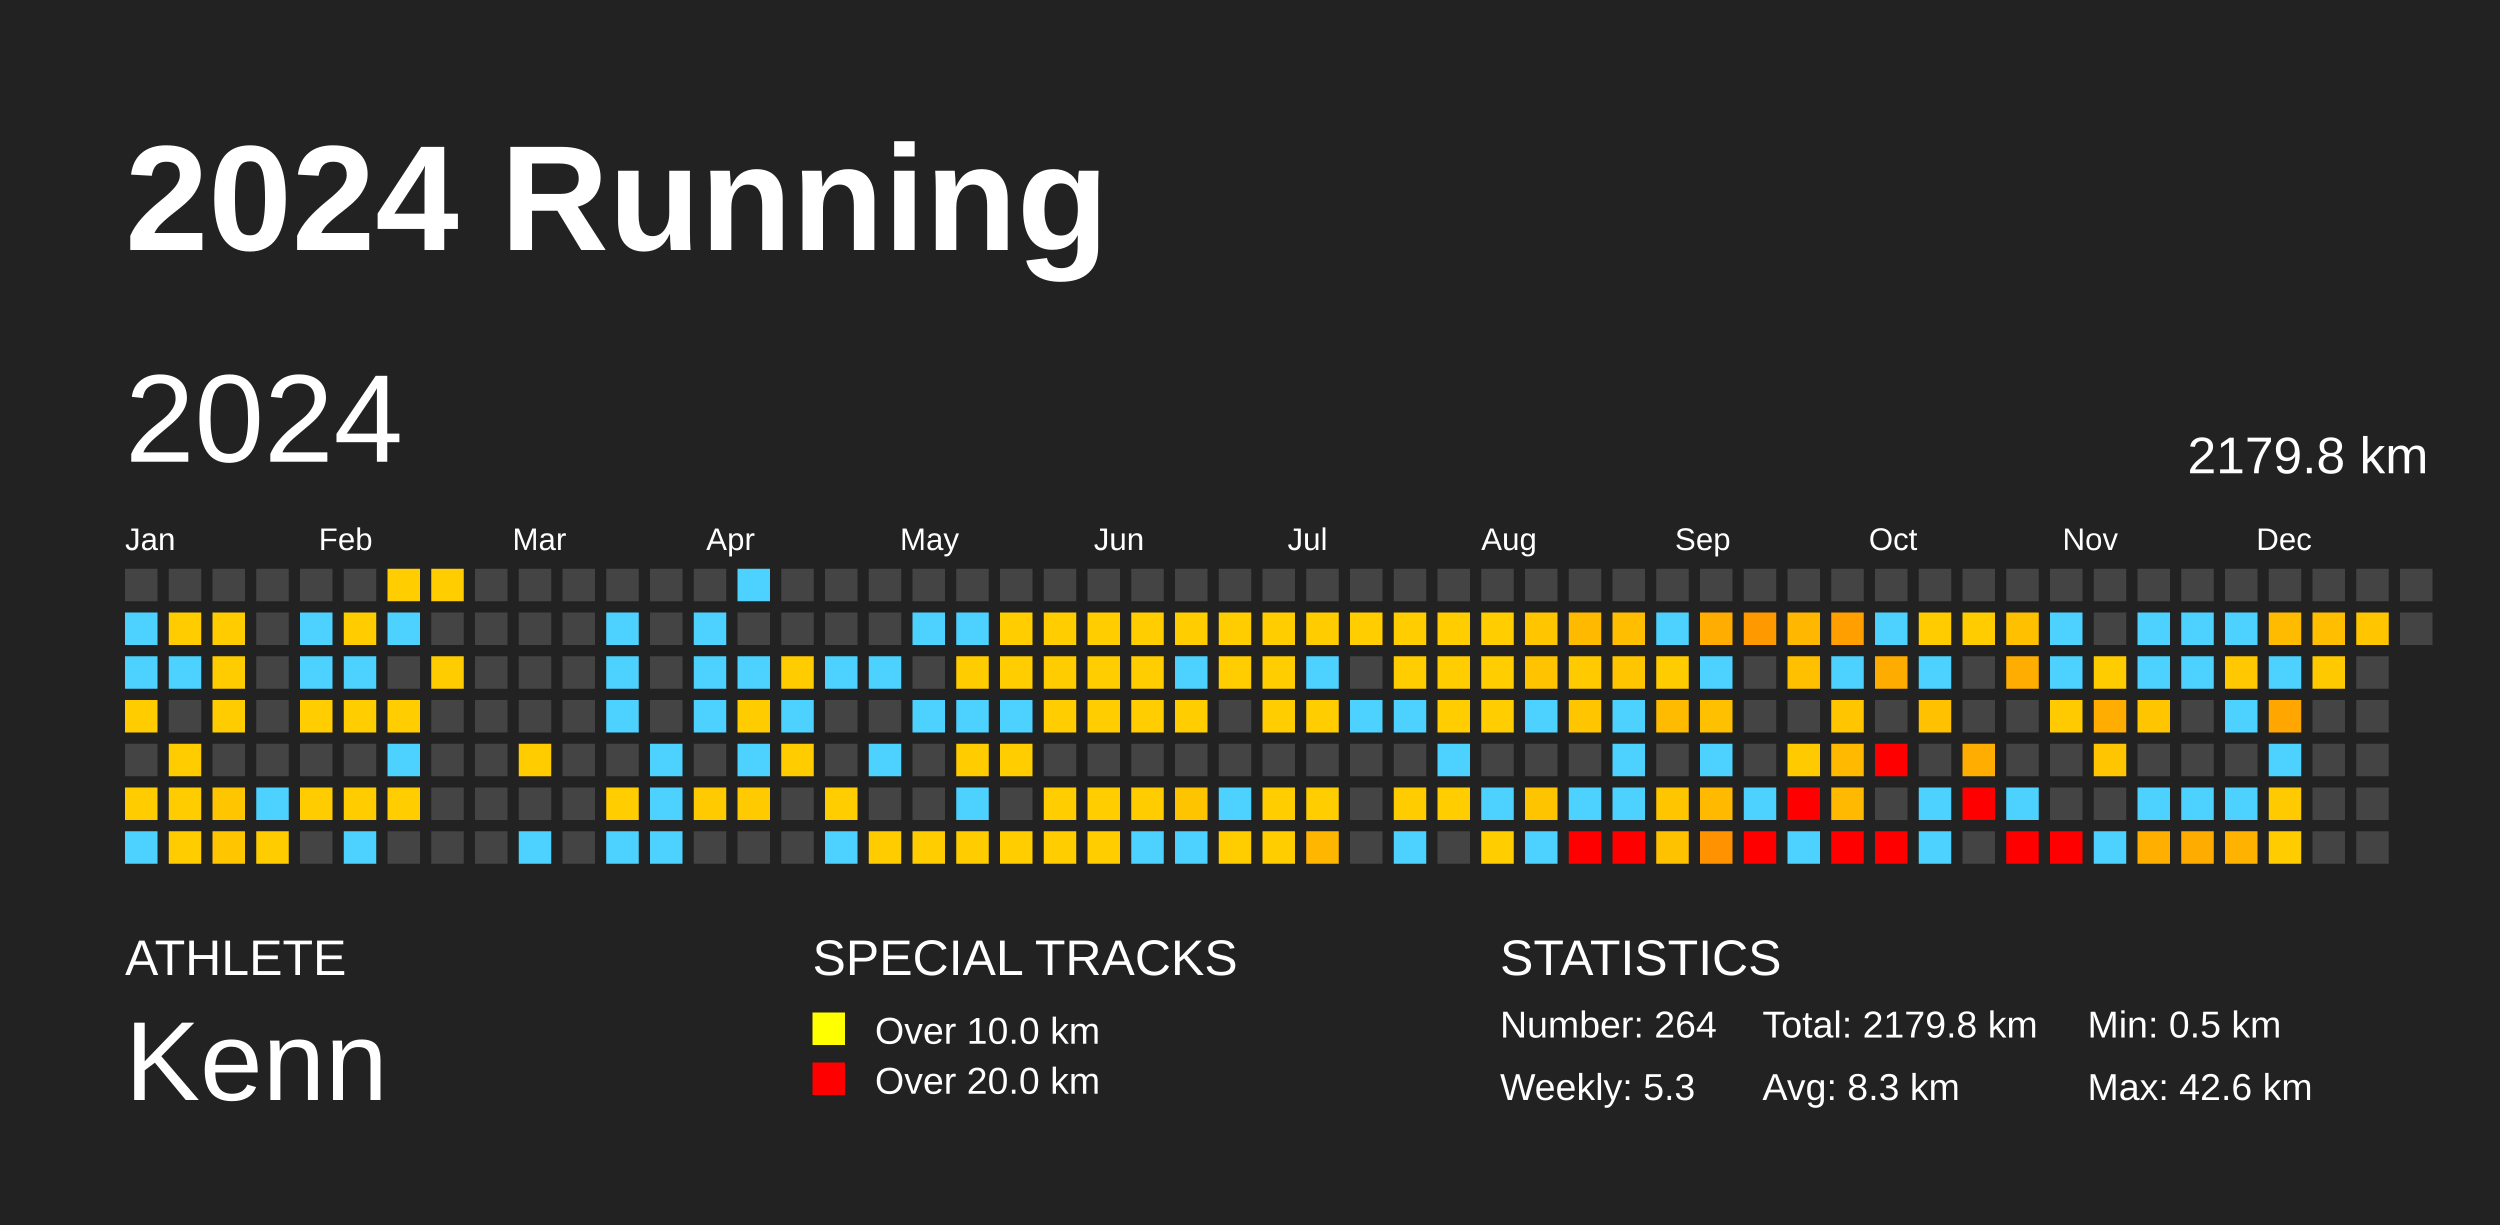
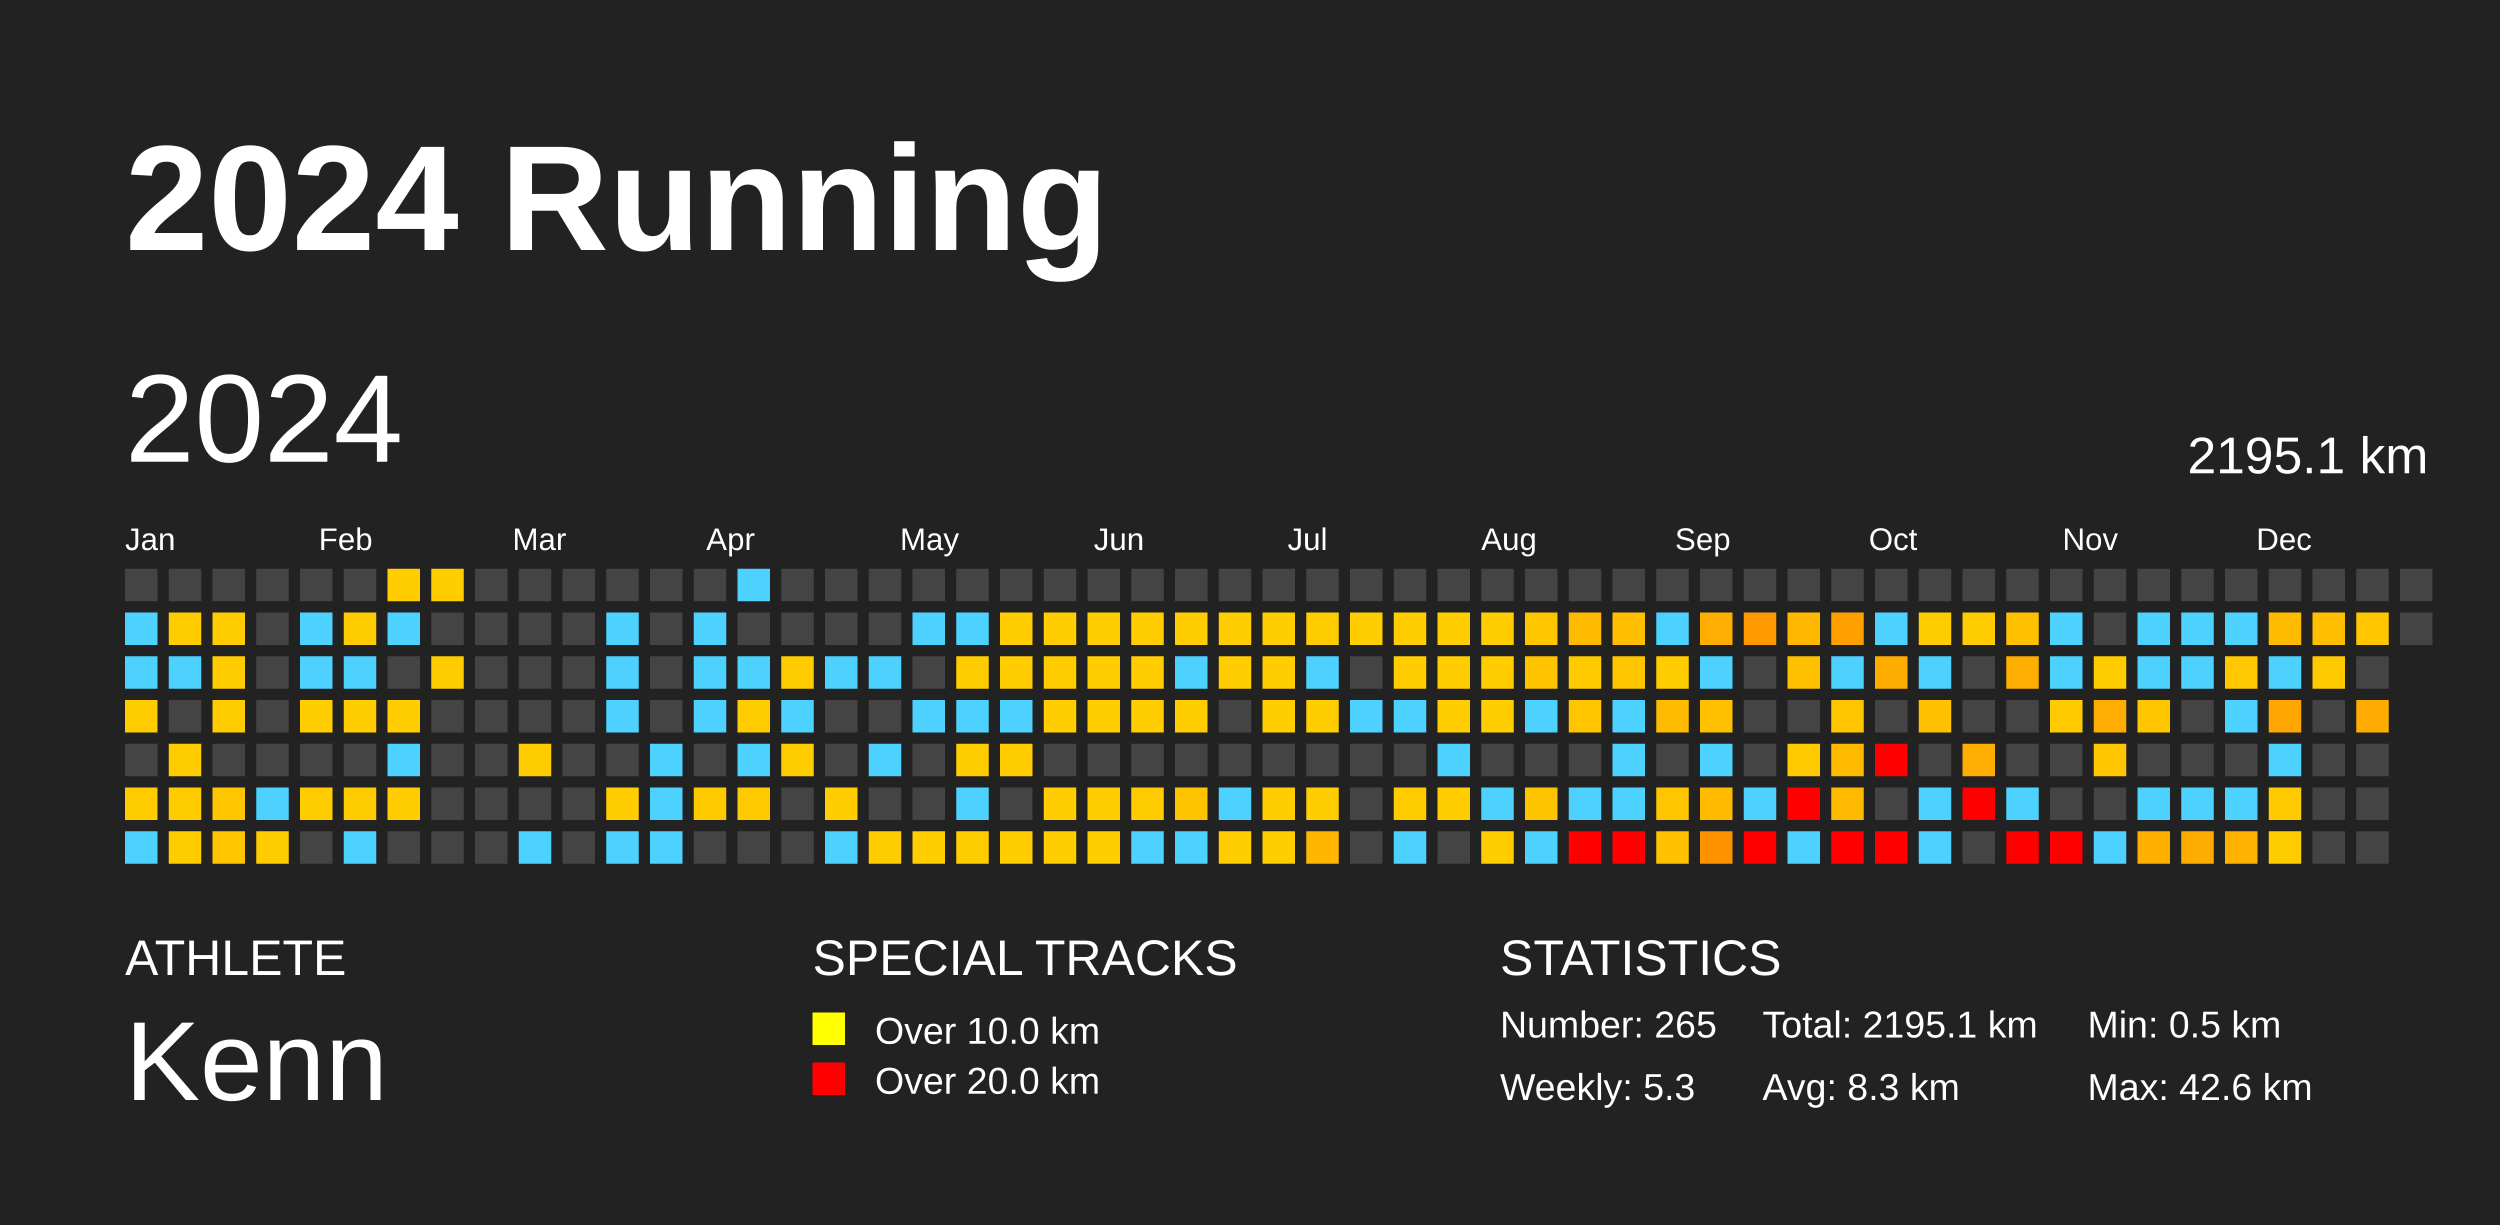
<svg xmlns="http://www.w3.org/2000/svg" baseProfile="full" height="98mm" version="1.1" viewBox="0,0,200,98" width="200mm">
  <defs />
  <rect fill="#222222" height="98" width="200" x="0" y="0" />
  <text fill="#FFFFFF" style="font-size:12px; font-family:Arial; font-weight:bold;" x="10" y="20">2024 Running</text>
  <text fill="#FFFFFF" style="font-size:4px; font-family:Arial" x="10" y="78">ATHLETE</text>
  <text fill="#FFFFFF" style="font-size:9px; font-family:Arial" x="10" y="88">Kenn</text>
  <text fill="#FFFFFF" style="font-size:4px; font-family:Arial" x="65" y="78">SPECIAL TRACKS</text>
  <rect fill="yellow" height="2.6" width="2.6" x="65" y="81" />
  <text fill="#FFFFFF" style="font-size:3px; font-family:Arial" x="70" y="83.5">Over 10.0 km</text>
  <rect fill="red" height="2.6" width="2.6" x="65" y="85" />
  <text fill="#FFFFFF" style="font-size:3px; font-family:Arial" x="70" y="87.5">Over 20.0 km</text>
  <text fill="#FFFFFF" style="font-size:4px; font-family:Arial" x="120" y="78">STATISTICS</text>
-   <text fill="#FFFFFF" style="font-size:3px; font-family:Arial" x="120" y="83">Number: 264</text>
+   <text fill="#FFFFFF" style="font-size:3px; font-family:Arial" x="120" y="83">Number: 265</text>
  <text fill="#FFFFFF" style="font-size:3px; font-family:Arial" x="120" y="88">Weekly: 5.3</text>
-   <text fill="#FFFFFF" style="font-size:3px; font-family:Arial" x="141" y="83">Total: 2179.8 km</text>
+   <text fill="#FFFFFF" style="font-size:3px; font-family:Arial" x="141" y="83">Total: 2195.1 km</text>
  <text fill="#FFFFFF" style="font-size:3px; font-family:Arial" x="141" y="88">Avg: 8.3 km</text>
  <text fill="#FFFFFF" style="font-size:3px; font-family:Arial" x="167" y="83">Min: 0.5 km</text>
  <text fill="#FFFFFF" style="font-size:3px; font-family:Arial" x="167" y="88">Max: 42.6 km</text>
  <text dominant-baseline="hanging" fill="#FFFFFF" style="font-size:10.0px; font-family:Arial;" x="10" y="30">2024</text>
-   <text dominant-baseline="hanging" fill="#FFFFFF" style="font-size:4.125px; font-family:Arial;" x="175" y="35">2179.8 km</text>
+   <text dominant-baseline="hanging" fill="#FFFFFF" style="font-size:4.125px; font-family:Arial;" x="175" y="35">2195.1 km</text>
  <text fill="#FFFFFF" style="font-size:2.5px; font-family:Arial" x="10.0" y="44">Jan</text>
  <text fill="#FFFFFF" style="font-size:2.5px; font-family:Arial" x="25.5" y="44">Feb</text>
  <text fill="#FFFFFF" style="font-size:2.5px; font-family:Arial" x="41.0" y="44">Mar</text>
  <text fill="#FFFFFF" style="font-size:2.5px; font-family:Arial" x="56.5" y="44">Apr</text>
  <text fill="#FFFFFF" style="font-size:2.5px; font-family:Arial" x="72.0" y="44">May</text>
  <text fill="#FFFFFF" style="font-size:2.5px; font-family:Arial" x="87.5" y="44">Jun</text>
  <text fill="#FFFFFF" style="font-size:2.5px; font-family:Arial" x="103.0" y="44">Jul</text>
  <text fill="#FFFFFF" style="font-size:2.5px; font-family:Arial" x="118.5" y="44">Aug</text>
  <text fill="#FFFFFF" style="font-size:2.5px; font-family:Arial" x="134.0" y="44">Sep</text>
  <text fill="#FFFFFF" style="font-size:2.5px; font-family:Arial" x="149.5" y="44">Oct</text>
  <text fill="#FFFFFF" style="font-size:2.5px; font-family:Arial" x="165.0" y="44">Nov</text>
  <text fill="#FFFFFF" style="font-size:2.5px; font-family:Arial" x="180.5" y="44">Dec</text>
  <rect fill="#444444" height="2.6" width="2.6" x="10.0" y="45.5" />
  <rect fill="#4dd2ff" height="2.6" width="2.6" x="10.0" y="49.0" />
  <rect fill="#4dd2ff" height="2.6" width="2.6" x="10.0" y="52.5" />
  <rect fill="#ffcc00" height="2.6" width="2.6" x="10.0" y="56.0" />
  <rect fill="#444444" height="2.6" width="2.6" x="10.0" y="59.5" />
  <rect fill="#ffcc00" height="2.6" width="2.6" x="10.0" y="63.0" />
  <rect fill="#4dd2ff" height="2.6" width="2.6" x="10.0" y="66.5" />
  <rect fill="#444444" height="2.6" width="2.6" x="13.5" y="45.5" />
  <rect fill="#ffcc00" height="2.6" width="2.6" x="13.5" y="49.0" />
  <rect fill="#4dd2ff" height="2.6" width="2.6" x="13.5" y="52.5" />
  <rect fill="#444444" height="2.6" width="2.6" x="13.5" y="56.0" />
  <rect fill="#ffcc00" height="2.6" width="2.6" x="13.5" y="59.5" />
  <rect fill="#ffcc00" height="2.6" width="2.6" x="13.5" y="63.0" />
  <rect fill="#ffcc00" height="2.6" width="2.6" x="13.5" y="66.5" />
  <rect fill="#444444" height="2.6" width="2.6" x="17.0" y="45.5" />
  <rect fill="#ffcc00" height="2.6" width="2.6" x="17.0" y="49.0" />
  <rect fill="#ffcc00" height="2.6" width="2.6" x="17.0" y="52.5" />
  <rect fill="#ffcc00" height="2.6" width="2.6" x="17.0" y="56.0" />
  <rect fill="#444444" height="2.6" width="2.6" x="17.0" y="59.5" />
  <rect fill="#ffc600" height="2.6" width="2.6" x="17.0" y="63.0" />
  <rect fill="#ffc600" height="2.6" width="2.6" x="17.0" y="66.5" />
  <rect fill="#444444" height="2.6" width="2.6" x="20.5" y="45.5" />
  <rect fill="#444444" height="2.6" width="2.6" x="20.5" y="49.0" />
  <rect fill="#444444" height="2.6" width="2.6" x="20.5" y="52.5" />
  <rect fill="#444444" height="2.6" width="2.6" x="20.5" y="56.0" />
  <rect fill="#444444" height="2.6" width="2.6" x="20.5" y="59.5" />
  <rect fill="#4dd2ff" height="2.6" width="2.6" x="20.5" y="63.0" />
  <rect fill="#ffcc00" height="2.6" width="2.6" x="20.5" y="66.5" />
  <rect fill="#444444" height="2.6" width="2.6" x="24.0" y="45.5" />
  <rect fill="#4dd2ff" height="2.6" width="2.6" x="24.0" y="49.0" />
  <rect fill="#4dd2ff" height="2.6" width="2.6" x="24.0" y="52.5" />
  <rect fill="#ffcd00" height="2.6" width="2.6" x="24.0" y="56.0" />
  <rect fill="#444444" height="2.6" width="2.6" x="24.0" y="59.5" />
  <rect fill="#ffcc00" height="2.6" width="2.6" x="24.0" y="63.0" />
  <rect fill="#444444" height="2.6" width="2.6" x="24.0" y="66.5" />
  <rect fill="#444444" height="2.6" width="2.6" x="27.5" y="45.5" />
  <rect fill="#ffcc00" height="2.6" width="2.6" x="27.5" y="49.0" />
  <rect fill="#4dd2ff" height="2.6" width="2.6" x="27.5" y="52.5" />
  <rect fill="#ffcd00" height="2.6" width="2.6" x="27.5" y="56.0" />
  <rect fill="#444444" height="2.6" width="2.6" x="27.5" y="59.5" />
  <rect fill="#ffcc00" height="2.6" width="2.6" x="27.5" y="63.0" />
  <rect fill="#4dd2ff" height="2.6" width="2.6" x="27.5" y="66.5" />
  <rect fill="#ffcd00" height="2.6" width="2.6" x="31.0" y="45.5" />
  <rect fill="#4dd2ff" height="2.6" width="2.6" x="31.0" y="49.0" />
  <rect fill="#444444" height="2.6" width="2.6" x="31.0" y="52.5" />
  <rect fill="#ffcd00" height="2.6" width="2.6" x="31.0" y="56.0" />
  <rect fill="#4dd2ff" height="2.6" width="2.6" x="31.0" y="59.5" />
  <rect fill="#ffcd00" height="2.6" width="2.6" x="31.0" y="63.0" />
  <rect fill="#444444" height="2.6" width="2.6" x="31.0" y="66.5" />
  <rect fill="#ffcd00" height="2.6" width="2.6" x="34.5" y="45.5" />
  <rect fill="#444444" height="2.6" width="2.6" x="34.5" y="49.0" />
  <rect fill="#ffcc00" height="2.6" width="2.6" x="34.5" y="52.5" />
  <rect fill="#444444" height="2.6" width="2.6" x="34.5" y="56.0" />
  <rect fill="#444444" height="2.6" width="2.6" x="34.5" y="59.5" />
  <rect fill="#444444" height="2.6" width="2.6" x="34.5" y="63.0" />
  <rect fill="#444444" height="2.6" width="2.6" x="34.5" y="66.5" />
  <rect fill="#444444" height="2.6" width="2.6" x="38.0" y="45.5" />
  <rect fill="#444444" height="2.6" width="2.6" x="38.0" y="49.0" />
  <rect fill="#444444" height="2.6" width="2.6" x="38.0" y="52.5" />
  <rect fill="#444444" height="2.6" width="2.6" x="38.0" y="56.0" />
  <rect fill="#444444" height="2.6" width="2.6" x="38.0" y="59.5" />
  <rect fill="#444444" height="2.6" width="2.6" x="38.0" y="63.0" />
  <rect fill="#444444" height="2.6" width="2.6" x="38.0" y="66.5" />
  <rect fill="#444444" height="2.6" width="2.6" x="41.5" y="45.5" />
  <rect fill="#444444" height="2.6" width="2.6" x="41.5" y="49.0" />
  <rect fill="#444444" height="2.6" width="2.6" x="41.5" y="52.5" />
  <rect fill="#444444" height="2.6" width="2.6" x="41.5" y="56.0" />
  <rect fill="#ffcc00" height="2.6" width="2.6" x="41.5" y="59.5" />
  <rect fill="#444444" height="2.6" width="2.6" x="41.5" y="63.0" />
  <rect fill="#4dd2ff" height="2.6" width="2.6" x="41.5" y="66.5" />
  <rect fill="#444444" height="2.6" width="2.6" x="45.0" y="45.5" />
  <rect fill="#444444" height="2.6" width="2.6" x="45.0" y="49.0" />
  <rect fill="#444444" height="2.6" width="2.6" x="45.0" y="52.5" />
  <rect fill="#444444" height="2.6" width="2.6" x="45.0" y="56.0" />
  <rect fill="#444444" height="2.6" width="2.6" x="45.0" y="59.5" />
  <rect fill="#444444" height="2.6" width="2.6" x="45.0" y="63.0" />
  <rect fill="#444444" height="2.6" width="2.6" x="45.0" y="66.5" />
  <rect fill="#444444" height="2.6" width="2.6" x="48.5" y="45.5" />
  <rect fill="#4dd2ff" height="2.6" width="2.6" x="48.5" y="49.0" />
  <rect fill="#4dd2ff" height="2.6" width="2.6" x="48.5" y="52.5" />
  <rect fill="#4dd2ff" height="2.6" width="2.6" x="48.5" y="56.0" />
  <rect fill="#444444" height="2.6" width="2.6" x="48.5" y="59.5" />
  <rect fill="#ffcd00" height="2.6" width="2.6" x="48.5" y="63.0" />
  <rect fill="#4dd2ff" height="2.6" width="2.6" x="48.5" y="66.5" />
  <rect fill="#444444" height="2.6" width="2.6" x="52.0" y="45.5" />
  <rect fill="#444444" height="2.6" width="2.6" x="52.0" y="49.0" />
  <rect fill="#444444" height="2.6" width="2.6" x="52.0" y="52.5" />
  <rect fill="#444444" height="2.6" width="2.6" x="52.0" y="56.0" />
  <rect fill="#4dd2ff" height="2.6" width="2.6" x="52.0" y="59.5" />
  <rect fill="#4dd2ff" height="2.6" width="2.6" x="52.0" y="63.0" />
  <rect fill="#4dd2ff" height="2.6" width="2.6" x="52.0" y="66.5" />
  <rect fill="#444444" height="2.6" width="2.6" x="55.5" y="45.5" />
  <rect fill="#4dd2ff" height="2.6" width="2.6" x="55.5" y="49.0" />
  <rect fill="#4dd2ff" height="2.6" width="2.6" x="55.5" y="52.5" />
  <rect fill="#4dd2ff" height="2.6" width="2.6" x="55.5" y="56.0" />
  <rect fill="#444444" height="2.6" width="2.6" x="55.5" y="59.5" />
  <rect fill="#ffca00" height="2.6" width="2.6" x="55.5" y="63.0" />
  <rect fill="#444444" height="2.6" width="2.6" x="55.5" y="66.5" />
  <rect fill="#4dd2ff" height="2.6" width="2.6" x="59.0" y="45.5" />
  <rect fill="#444444" height="2.6" width="2.6" x="59.0" y="49.0" />
  <rect fill="#4dd2ff" height="2.6" width="2.6" x="59.0" y="52.5" />
  <rect fill="#ffcc00" height="2.6" width="2.6" x="59.0" y="56.0" />
  <rect fill="#4dd2ff" height="2.6" width="2.6" x="59.0" y="59.5" />
  <rect fill="#ffcb00" height="2.6" width="2.6" x="59.0" y="63.0" />
  <rect fill="#444444" height="2.6" width="2.6" x="59.0" y="66.5" />
  <rect fill="#444444" height="2.6" width="2.6" x="62.5" y="45.5" />
  <rect fill="#444444" height="2.6" width="2.6" x="62.5" y="49.0" />
  <rect fill="#ffcc00" height="2.6" width="2.6" x="62.5" y="52.5" />
  <rect fill="#4dd2ff" height="2.6" width="2.6" x="62.5" y="56.0" />
  <rect fill="#ffcc00" height="2.6" width="2.6" x="62.5" y="59.5" />
  <rect fill="#444444" height="2.6" width="2.6" x="62.5" y="63.0" />
  <rect fill="#444444" height="2.6" width="2.6" x="62.5" y="66.5" />
  <rect fill="#444444" height="2.6" width="2.6" x="66.0" y="45.5" />
  <rect fill="#444444" height="2.6" width="2.6" x="66.0" y="49.0" />
  <rect fill="#4dd2ff" height="2.6" width="2.6" x="66.0" y="52.5" />
  <rect fill="#444444" height="2.6" width="2.6" x="66.0" y="56.0" />
  <rect fill="#444444" height="2.6" width="2.6" x="66.0" y="59.5" />
  <rect fill="#ffcd00" height="2.6" width="2.6" x="66.0" y="63.0" />
  <rect fill="#4dd2ff" height="2.6" width="2.6" x="66.0" y="66.5" />
  <rect fill="#444444" height="2.6" width="2.6" x="69.5" y="45.5" />
  <rect fill="#444444" height="2.6" width="2.6" x="69.5" y="49.0" />
  <rect fill="#4dd2ff" height="2.6" width="2.6" x="69.5" y="52.5" />
  <rect fill="#444444" height="2.6" width="2.6" x="69.5" y="56.0" />
  <rect fill="#4dd2ff" height="2.6" width="2.6" x="69.5" y="59.5" />
  <rect fill="#444444" height="2.6" width="2.6" x="69.5" y="63.0" />
  <rect fill="#ffcc00" height="2.6" width="2.6" x="69.5" y="66.5" />
  <rect fill="#444444" height="2.6" width="2.6" x="73.0" y="45.5" />
  <rect fill="#4dd2ff" height="2.6" width="2.6" x="73.0" y="49.0" />
  <rect fill="#444444" height="2.6" width="2.6" x="73.0" y="52.5" />
  <rect fill="#4dd2ff" height="2.6" width="2.6" x="73.0" y="56.0" />
  <rect fill="#444444" height="2.6" width="2.6" x="73.0" y="59.5" />
  <rect fill="#444444" height="2.6" width="2.6" x="73.0" y="63.0" />
  <rect fill="#ffcd00" height="2.6" width="2.6" x="73.0" y="66.5" />
  <rect fill="#444444" height="2.6" width="2.6" x="76.5" y="45.5" />
  <rect fill="#4dd2ff" height="2.6" width="2.6" x="76.5" y="49.0" />
  <rect fill="#ffcc00" height="2.6" width="2.6" x="76.5" y="52.5" />
  <rect fill="#4dd2ff" height="2.6" width="2.6" x="76.5" y="56.0" />
  <rect fill="#ffcc00" height="2.6" width="2.6" x="76.5" y="59.5" />
  <rect fill="#4dd2ff" height="2.6" width="2.6" x="76.5" y="63.0" />
  <rect fill="#ffcc00" height="2.6" width="2.6" x="76.5" y="66.5" />
  <rect fill="#444444" height="2.6" width="2.6" x="80.0" y="45.5" />
  <rect fill="#ffcd00" height="2.6" width="2.6" x="80.0" y="49.0" />
  <rect fill="#ffcd00" height="2.6" width="2.6" x="80.0" y="52.5" />
  <rect fill="#4dd2ff" height="2.6" width="2.6" x="80.0" y="56.0" />
  <rect fill="#ffcd00" height="2.6" width="2.6" x="80.0" y="59.5" />
  <rect fill="#444444" height="2.6" width="2.6" x="80.0" y="63.0" />
  <rect fill="#ffcd00" height="2.6" width="2.6" x="80.0" y="66.5" />
  <rect fill="#444444" height="2.6" width="2.6" x="83.5" y="45.5" />
  <rect fill="#ffcd00" height="2.6" width="2.6" x="83.5" y="49.0" />
  <rect fill="#ffcc00" height="2.6" width="2.6" x="83.5" y="52.5" />
  <rect fill="#ffcd00" height="2.6" width="2.6" x="83.5" y="56.0" />
  <rect fill="#444444" height="2.6" width="2.6" x="83.5" y="59.5" />
  <rect fill="#ffcd00" height="2.6" width="2.6" x="83.5" y="63.0" />
  <rect fill="#ffcd00" height="2.6" width="2.6" x="83.5" y="66.5" />
  <rect fill="#444444" height="2.6" width="2.6" x="87.0" y="45.5" />
  <rect fill="#ffcd00" height="2.6" width="2.6" x="87.0" y="49.0" />
  <rect fill="#ffcd00" height="2.6" width="2.6" x="87.0" y="52.5" />
  <rect fill="#ffcd00" height="2.6" width="2.6" x="87.0" y="56.0" />
  <rect fill="#444444" height="2.6" width="2.6" x="87.0" y="59.5" />
  <rect fill="#ffcd00" height="2.6" width="2.6" x="87.0" y="63.0" />
  <rect fill="#ffcd00" height="2.6" width="2.6" x="87.0" y="66.5" />
  <rect fill="#444444" height="2.6" width="2.6" x="90.5" y="45.5" />
  <rect fill="#ffcd00" height="2.6" width="2.6" x="90.5" y="49.0" />
  <rect fill="#ffcd00" height="2.6" width="2.6" x="90.5" y="52.5" />
  <rect fill="#ffcd00" height="2.6" width="2.6" x="90.5" y="56.0" />
  <rect fill="#444444" height="2.6" width="2.6" x="90.5" y="59.5" />
  <rect fill="#ffcc00" height="2.6" width="2.6" x="90.5" y="63.0" />
  <rect fill="#4dd2ff" height="2.6" width="2.6" x="90.5" y="66.5" />
  <rect fill="#444444" height="2.6" width="2.6" x="94.0" y="45.5" />
  <rect fill="#ffcd00" height="2.6" width="2.6" x="94.0" y="49.0" />
  <rect fill="#4dd2ff" height="2.6" width="2.6" x="94.0" y="52.5" />
  <rect fill="#ffcd00" height="2.6" width="2.6" x="94.0" y="56.0" />
  <rect fill="#444444" height="2.6" width="2.6" x="94.0" y="59.5" />
  <rect fill="#ffc400" height="2.6" width="2.6" x="94.0" y="63.0" />
  <rect fill="#4dd2ff" height="2.6" width="2.6" x="94.0" y="66.5" />
  <rect fill="#444444" height="2.6" width="2.6" x="97.5" y="45.5" />
  <rect fill="#ffcd00" height="2.6" width="2.6" x="97.5" y="49.0" />
  <rect fill="#ffcd00" height="2.6" width="2.6" x="97.5" y="52.5" />
  <rect fill="#444444" height="2.6" width="2.6" x="97.5" y="56.0" />
  <rect fill="#444444" height="2.6" width="2.6" x="97.5" y="59.5" />
  <rect fill="#4dd2ff" height="2.6" width="2.6" x="97.5" y="63.0" />
  <rect fill="#ffcd00" height="2.6" width="2.6" x="97.5" y="66.5" />
  <rect fill="#444444" height="2.6" width="2.6" x="101.0" y="45.5" />
  <rect fill="#ffcd00" height="2.6" width="2.6" x="101.0" y="49.0" />
  <rect fill="#ffcd00" height="2.6" width="2.6" x="101.0" y="52.5" />
  <rect fill="#ffcd00" height="2.6" width="2.6" x="101.0" y="56.0" />
  <rect fill="#444444" height="2.6" width="2.6" x="101.0" y="59.5" />
  <rect fill="#ffcd00" height="2.6" width="2.6" x="101.0" y="63.0" />
  <rect fill="#ffcd00" height="2.6" width="2.6" x="101.0" y="66.5" />
  <rect fill="#444444" height="2.6" width="2.6" x="104.5" y="45.5" />
  <rect fill="#ffcc00" height="2.6" width="2.6" x="104.5" y="49.0" />
  <rect fill="#4dd2ff" height="2.6" width="2.6" x="104.5" y="52.5" />
  <rect fill="#ffcd00" height="2.6" width="2.6" x="104.5" y="56.0" />
  <rect fill="#444444" height="2.6" width="2.6" x="104.5" y="59.5" />
  <rect fill="#ffcd00" height="2.6" width="2.6" x="104.5" y="63.0" />
  <rect fill="#ffb600" height="2.6" width="2.6" x="104.5" y="66.5" />
  <rect fill="#444444" height="2.6" width="2.6" x="108.0" y="45.5" />
  <rect fill="#ffcd00" height="2.6" width="2.6" x="108.0" y="49.0" />
  <rect fill="#444444" height="2.6" width="2.6" x="108.0" y="52.5" />
  <rect fill="#4dd2ff" height="2.6" width="2.6" x="108.0" y="56.0" />
  <rect fill="#444444" height="2.6" width="2.6" x="108.0" y="59.5" />
  <rect fill="#444444" height="2.6" width="2.6" x="108.0" y="63.0" />
  <rect fill="#444444" height="2.6" width="2.6" x="108.0" y="66.5" />
  <rect fill="#444444" height="2.6" width="2.6" x="111.5" y="45.5" />
  <rect fill="#ffcd00" height="2.6" width="2.6" x="111.5" y="49.0" />
  <rect fill="#ffcd00" height="2.6" width="2.6" x="111.5" y="52.5" />
  <rect fill="#4dd2ff" height="2.6" width="2.6" x="111.5" y="56.0" />
  <rect fill="#444444" height="2.6" width="2.6" x="111.5" y="59.5" />
  <rect fill="#ffcc00" height="2.6" width="2.6" x="111.5" y="63.0" />
  <rect fill="#4dd2ff" height="2.6" width="2.6" x="111.5" y="66.5" />
  <rect fill="#444444" height="2.6" width="2.6" x="115.0" y="45.5" />
  <rect fill="#ffcd00" height="2.6" width="2.6" x="115.0" y="49.0" />
  <rect fill="#ffcd00" height="2.6" width="2.6" x="115.0" y="52.5" />
  <rect fill="#ffcd00" height="2.6" width="2.6" x="115.0" y="56.0" />
  <rect fill="#4dd2ff" height="2.6" width="2.6" x="115.0" y="59.5" />
  <rect fill="#ffcd00" height="2.6" width="2.6" x="115.0" y="63.0" />
  <rect fill="#444444" height="2.6" width="2.6" x="115.0" y="66.5" />
  <rect fill="#444444" height="2.6" width="2.6" x="118.5" y="45.5" />
  <rect fill="#ffcd00" height="2.6" width="2.6" x="118.5" y="49.0" />
  <rect fill="#ffcd00" height="2.6" width="2.6" x="118.5" y="52.5" />
  <rect fill="#ffcd00" height="2.6" width="2.6" x="118.5" y="56.0" />
  <rect fill="#444444" height="2.6" width="2.6" x="118.5" y="59.5" />
  <rect fill="#4dd2ff" height="2.6" width="2.6" x="118.5" y="63.0" />
  <rect fill="#ffcd00" height="2.6" width="2.6" x="118.5" y="66.5" />
  <rect fill="#444444" height="2.6" width="2.6" x="122.0" y="45.5" />
  <rect fill="#ffc600" height="2.6" width="2.6" x="122.0" y="49.0" />
  <rect fill="#ffc300" height="2.6" width="2.6" x="122.0" y="52.5" />
  <rect fill="#4dd2ff" height="2.6" width="2.6" x="122.0" y="56.0" />
  <rect fill="#444444" height="2.6" width="2.6" x="122.0" y="59.5" />
  <rect fill="#ffc400" height="2.6" width="2.6" x="122.0" y="63.0" />
  <rect fill="#4dd2ff" height="2.6" width="2.6" x="122.0" y="66.5" />
  <rect fill="#444444" height="2.6" width="2.6" x="125.5" y="45.5" />
  <rect fill="#ffba00" height="2.6" width="2.6" x="125.5" y="49.0" />
  <rect fill="#ffcb00" height="2.6" width="2.6" x="125.5" y="52.5" />
  <rect fill="#ffc600" height="2.6" width="2.6" x="125.5" y="56.0" />
  <rect fill="#444444" height="2.6" width="2.6" x="125.5" y="59.5" />
  <rect fill="#4dd2ff" height="2.6" width="2.6" x="125.5" y="63.0" />
  <rect fill="red" height="2.6" width="2.6" x="125.5" y="66.5" />
  <rect fill="#444444" height="2.6" width="2.6" x="129.0" y="45.5" />
  <rect fill="#ffbf00" height="2.6" width="2.6" x="129.0" y="49.0" />
  <rect fill="#ffc600" height="2.6" width="2.6" x="129.0" y="52.5" />
  <rect fill="#4dd2ff" height="2.6" width="2.6" x="129.0" y="56.0" />
  <rect fill="#4dd2ff" height="2.6" width="2.6" x="129.0" y="59.5" />
  <rect fill="#4dd2ff" height="2.6" width="2.6" x="129.0" y="63.0" />
  <rect fill="red" height="2.6" width="2.6" x="129.0" y="66.5" />
  <rect fill="#444444" height="2.6" width="2.6" x="132.5" y="45.5" />
  <rect fill="#4dd2ff" height="2.6" width="2.6" x="132.5" y="49.0" />
  <rect fill="#ffcc00" height="2.6" width="2.6" x="132.5" y="52.5" />
  <rect fill="#ffbb00" height="2.6" width="2.6" x="132.5" y="56.0" />
  <rect fill="#444444" height="2.6" width="2.6" x="132.5" y="59.5" />
  <rect fill="#ffc600" height="2.6" width="2.6" x="132.5" y="63.0" />
  <rect fill="#ffc200" height="2.6" width="2.6" x="132.5" y="66.5" />
  <rect fill="#444444" height="2.6" width="2.6" x="136.0" y="45.5" />
  <rect fill="#ffad00" height="2.6" width="2.6" x="136.0" y="49.0" />
  <rect fill="#4dd2ff" height="2.6" width="2.6" x="136.0" y="52.5" />
  <rect fill="#ffc000" height="2.6" width="2.6" x="136.0" y="56.0" />
  <rect fill="#4dd2ff" height="2.6" width="2.6" x="136.0" y="59.5" />
  <rect fill="#ffba00" height="2.6" width="2.6" x="136.0" y="63.0" />
  <rect fill="#ff9200" height="2.6" width="2.6" x="136.0" y="66.5" />
  <rect fill="#444444" height="2.6" width="2.6" x="139.5" y="45.5" />
  <rect fill="#ff9900" height="2.6" width="2.6" x="139.5" y="49.0" />
  <rect fill="#444444" height="2.6" width="2.6" x="139.5" y="52.5" />
  <rect fill="#444444" height="2.6" width="2.6" x="139.5" y="56.0" />
  <rect fill="#444444" height="2.6" width="2.6" x="139.5" y="59.5" />
  <rect fill="#4dd2ff" height="2.6" width="2.6" x="139.5" y="63.0" />
  <rect fill="red" height="2.6" width="2.6" x="139.5" y="66.5" />
  <rect fill="#444444" height="2.6" width="2.6" x="143.0" y="45.5" />
  <rect fill="#ffb700" height="2.6" width="2.6" x="143.0" y="49.0" />
  <rect fill="#ffc000" height="2.6" width="2.6" x="143.0" y="52.5" />
  <rect fill="#444444" height="2.6" width="2.6" x="143.0" y="56.0" />
  <rect fill="#ffcb00" height="2.6" width="2.6" x="143.0" y="59.5" />
  <rect fill="red" height="2.6" width="2.6" x="143.0" y="63.0" />
  <rect fill="#4dd2ff" height="2.6" width="2.6" x="143.0" y="66.5" />
  <rect fill="#444444" height="2.6" width="2.6" x="146.5" y="45.5" />
  <rect fill="#ff9f00" height="2.6" width="2.6" x="146.5" y="49.0" />
  <rect fill="#4dd2ff" height="2.6" width="2.6" x="146.5" y="52.5" />
  <rect fill="#ffc600" height="2.6" width="2.6" x="146.5" y="56.0" />
  <rect fill="#ffba00" height="2.6" width="2.6" x="146.5" y="59.5" />
  <rect fill="#ffb900" height="2.6" width="2.6" x="146.5" y="63.0" />
  <rect fill="red" height="2.6" width="2.6" x="146.5" y="66.5" />
  <rect fill="#444444" height="2.6" width="2.6" x="150.0" y="45.5" />
  <rect fill="#4dd2ff" height="2.6" width="2.6" x="150.0" y="49.0" />
  <rect fill="#ffac00" height="2.6" width="2.6" x="150.0" y="52.5" />
  <rect fill="#444444" height="2.6" width="2.6" x="150.0" y="56.0" />
  <rect fill="red" height="2.6" width="2.6" x="150.0" y="59.5" />
  <rect fill="#444444" height="2.6" width="2.6" x="150.0" y="63.0" />
  <rect fill="red" height="2.6" width="2.6" x="150.0" y="66.5" />
  <rect fill="#444444" height="2.6" width="2.6" x="153.5" y="45.5" />
  <rect fill="#ffcc00" height="2.6" width="2.6" x="153.5" y="49.0" />
  <rect fill="#4dd2ff" height="2.6" width="2.6" x="153.5" y="52.5" />
  <rect fill="#ffc100" height="2.6" width="2.6" x="153.5" y="56.0" />
  <rect fill="#444444" height="2.6" width="2.6" x="153.5" y="59.5" />
  <rect fill="#4dd2ff" height="2.6" width="2.6" x="153.5" y="63.0" />
  <rect fill="#4dd2ff" height="2.6" width="2.6" x="153.5" y="66.5" />
  <rect fill="#444444" height="2.6" width="2.6" x="157.0" y="45.5" />
  <rect fill="#ffcc00" height="2.6" width="2.6" x="157.0" y="49.0" />
  <rect fill="#444444" height="2.6" width="2.6" x="157.0" y="52.5" />
  <rect fill="#444444" height="2.6" width="2.6" x="157.0" y="56.0" />
  <rect fill="#ffad00" height="2.6" width="2.6" x="157.0" y="59.5" />
  <rect fill="red" height="2.6" width="2.6" x="157.0" y="63.0" />
  <rect fill="#444444" height="2.6" width="2.6" x="157.0" y="66.5" />
  <rect fill="#444444" height="2.6" width="2.6" x="160.5" y="45.5" />
  <rect fill="#ffc000" height="2.6" width="2.6" x="160.5" y="49.0" />
  <rect fill="#ffad00" height="2.6" width="2.6" x="160.5" y="52.5" />
  <rect fill="#444444" height="2.6" width="2.6" x="160.5" y="56.0" />
  <rect fill="#444444" height="2.6" width="2.6" x="160.5" y="59.5" />
  <rect fill="#4dd2ff" height="2.6" width="2.6" x="160.5" y="63.0" />
  <rect fill="red" height="2.6" width="2.6" x="160.5" y="66.5" />
  <rect fill="#444444" height="2.6" width="2.6" x="164.0" y="45.5" />
  <rect fill="#4dd2ff" height="2.6" width="2.6" x="164.0" y="49.0" />
  <rect fill="#4dd2ff" height="2.6" width="2.6" x="164.0" y="52.5" />
  <rect fill="#ffcb00" height="2.6" width="2.6" x="164.0" y="56.0" />
  <rect fill="#444444" height="2.6" width="2.6" x="164.0" y="59.5" />
  <rect fill="#444444" height="2.6" width="2.6" x="164.0" y="63.0" />
  <rect fill="red" height="2.6" width="2.6" x="164.0" y="66.5" />
  <rect fill="#444444" height="2.6" width="2.6" x="167.5" y="45.5" />
  <rect fill="#444444" height="2.6" width="2.6" x="167.5" y="49.0" />
  <rect fill="#ffcc00" height="2.6" width="2.6" x="167.5" y="52.5" />
  <rect fill="#ffad00" height="2.6" width="2.6" x="167.5" y="56.0" />
  <rect fill="#ffc500" height="2.6" width="2.6" x="167.5" y="59.5" />
  <rect fill="#444444" height="2.6" width="2.6" x="167.5" y="63.0" />
  <rect fill="#4dd2ff" height="2.6" width="2.6" x="167.5" y="66.5" />
  <rect fill="#444444" height="2.6" width="2.6" x="171.0" y="45.5" />
  <rect fill="#4dd2ff" height="2.6" width="2.6" x="171.0" y="49.0" />
  <rect fill="#4dd2ff" height="2.6" width="2.6" x="171.0" y="52.5" />
  <rect fill="#ffc600" height="2.6" width="2.6" x="171.0" y="56.0" />
  <rect fill="#444444" height="2.6" width="2.6" x="171.0" y="59.5" />
  <rect fill="#4dd2ff" height="2.6" width="2.6" x="171.0" y="63.0" />
  <rect fill="#ffaf00" height="2.6" width="2.6" x="171.0" y="66.5" />
  <rect fill="#444444" height="2.6" width="2.6" x="174.5" y="45.5" />
  <rect fill="#4dd2ff" height="2.6" width="2.6" x="174.5" y="49.0" />
  <rect fill="#4dd2ff" height="2.6" width="2.6" x="174.5" y="52.5" />
  <rect fill="#444444" height="2.6" width="2.6" x="174.5" y="56.0" />
  <rect fill="#444444" height="2.6" width="2.6" x="174.5" y="59.5" />
  <rect fill="#4dd2ff" height="2.6" width="2.6" x="174.5" y="63.0" />
  <rect fill="#ffac00" height="2.6" width="2.6" x="174.5" y="66.5" />
  <rect fill="#444444" height="2.6" width="2.6" x="178.0" y="45.5" />
  <rect fill="#4dd2ff" height="2.6" width="2.6" x="178.0" y="49.0" />
  <rect fill="#ffc800" height="2.6" width="2.6" x="178.0" y="52.5" />
  <rect fill="#4dd2ff" height="2.6" width="2.6" x="178.0" y="56.0" />
  <rect fill="#444444" height="2.6" width="2.6" x="178.0" y="59.5" />
  <rect fill="#4dd2ff" height="2.6" width="2.6" x="178.0" y="63.0" />
  <rect fill="#ffb300" height="2.6" width="2.6" x="178.0" y="66.5" />
  <rect fill="#444444" height="2.6" width="2.6" x="181.5" y="45.5" />
  <rect fill="#ffbb00" height="2.6" width="2.6" x="181.5" y="49.0" />
  <rect fill="#4dd2ff" height="2.6" width="2.6" x="181.5" y="52.5" />
  <rect fill="#ffa600" height="2.6" width="2.6" x="181.5" y="56.0" />
  <rect fill="#4dd2ff" height="2.6" width="2.6" x="181.5" y="59.5" />
  <rect fill="#ffcb00" height="2.6" width="2.6" x="181.5" y="63.0" />
  <rect fill="#ffcc00" height="2.6" width="2.6" x="181.5" y="66.5" />
  <rect fill="#444444" height="2.6" width="2.6" x="185.0" y="45.5" />
  <rect fill="#ffbf00" height="2.6" width="2.6" x="185.0" y="49.0" />
  <rect fill="#ffc900" height="2.6" width="2.6" x="185.0" y="52.5" />
  <rect fill="#444444" height="2.6" width="2.6" x="185.0" y="56.0" />
  <rect fill="#444444" height="2.6" width="2.6" x="185.0" y="59.5" />
  <rect fill="#444444" height="2.6" width="2.6" x="185.0" y="63.0" />
  <rect fill="#444444" height="2.6" width="2.6" x="185.0" y="66.5" />
  <rect fill="#444444" height="2.6" width="2.6" x="188.5" y="45.5" />
  <rect fill="#ffc600" height="2.6" width="2.6" x="188.5" y="49.0" />
  <rect fill="#444444" height="2.6" width="2.6" x="188.5" y="52.5" />
-   <rect fill="#444444" height="2.6" width="2.6" x="188.5" y="56.0" />
+   <rect fill="#ffab00" height="2.6" width="2.6" x="188.5" y="56.0" />
  <rect fill="#444444" height="2.6" width="2.6" x="188.5" y="59.5" />
  <rect fill="#444444" height="2.6" width="2.6" x="188.5" y="63.0" />
  <rect fill="#444444" height="2.6" width="2.6" x="188.5" y="66.5" />
  <rect fill="#444444" height="2.6" width="2.6" x="192.0" y="45.5" />
  <rect fill="#444444" height="2.6" width="2.6" x="192.0" y="49.0" />
</svg>
